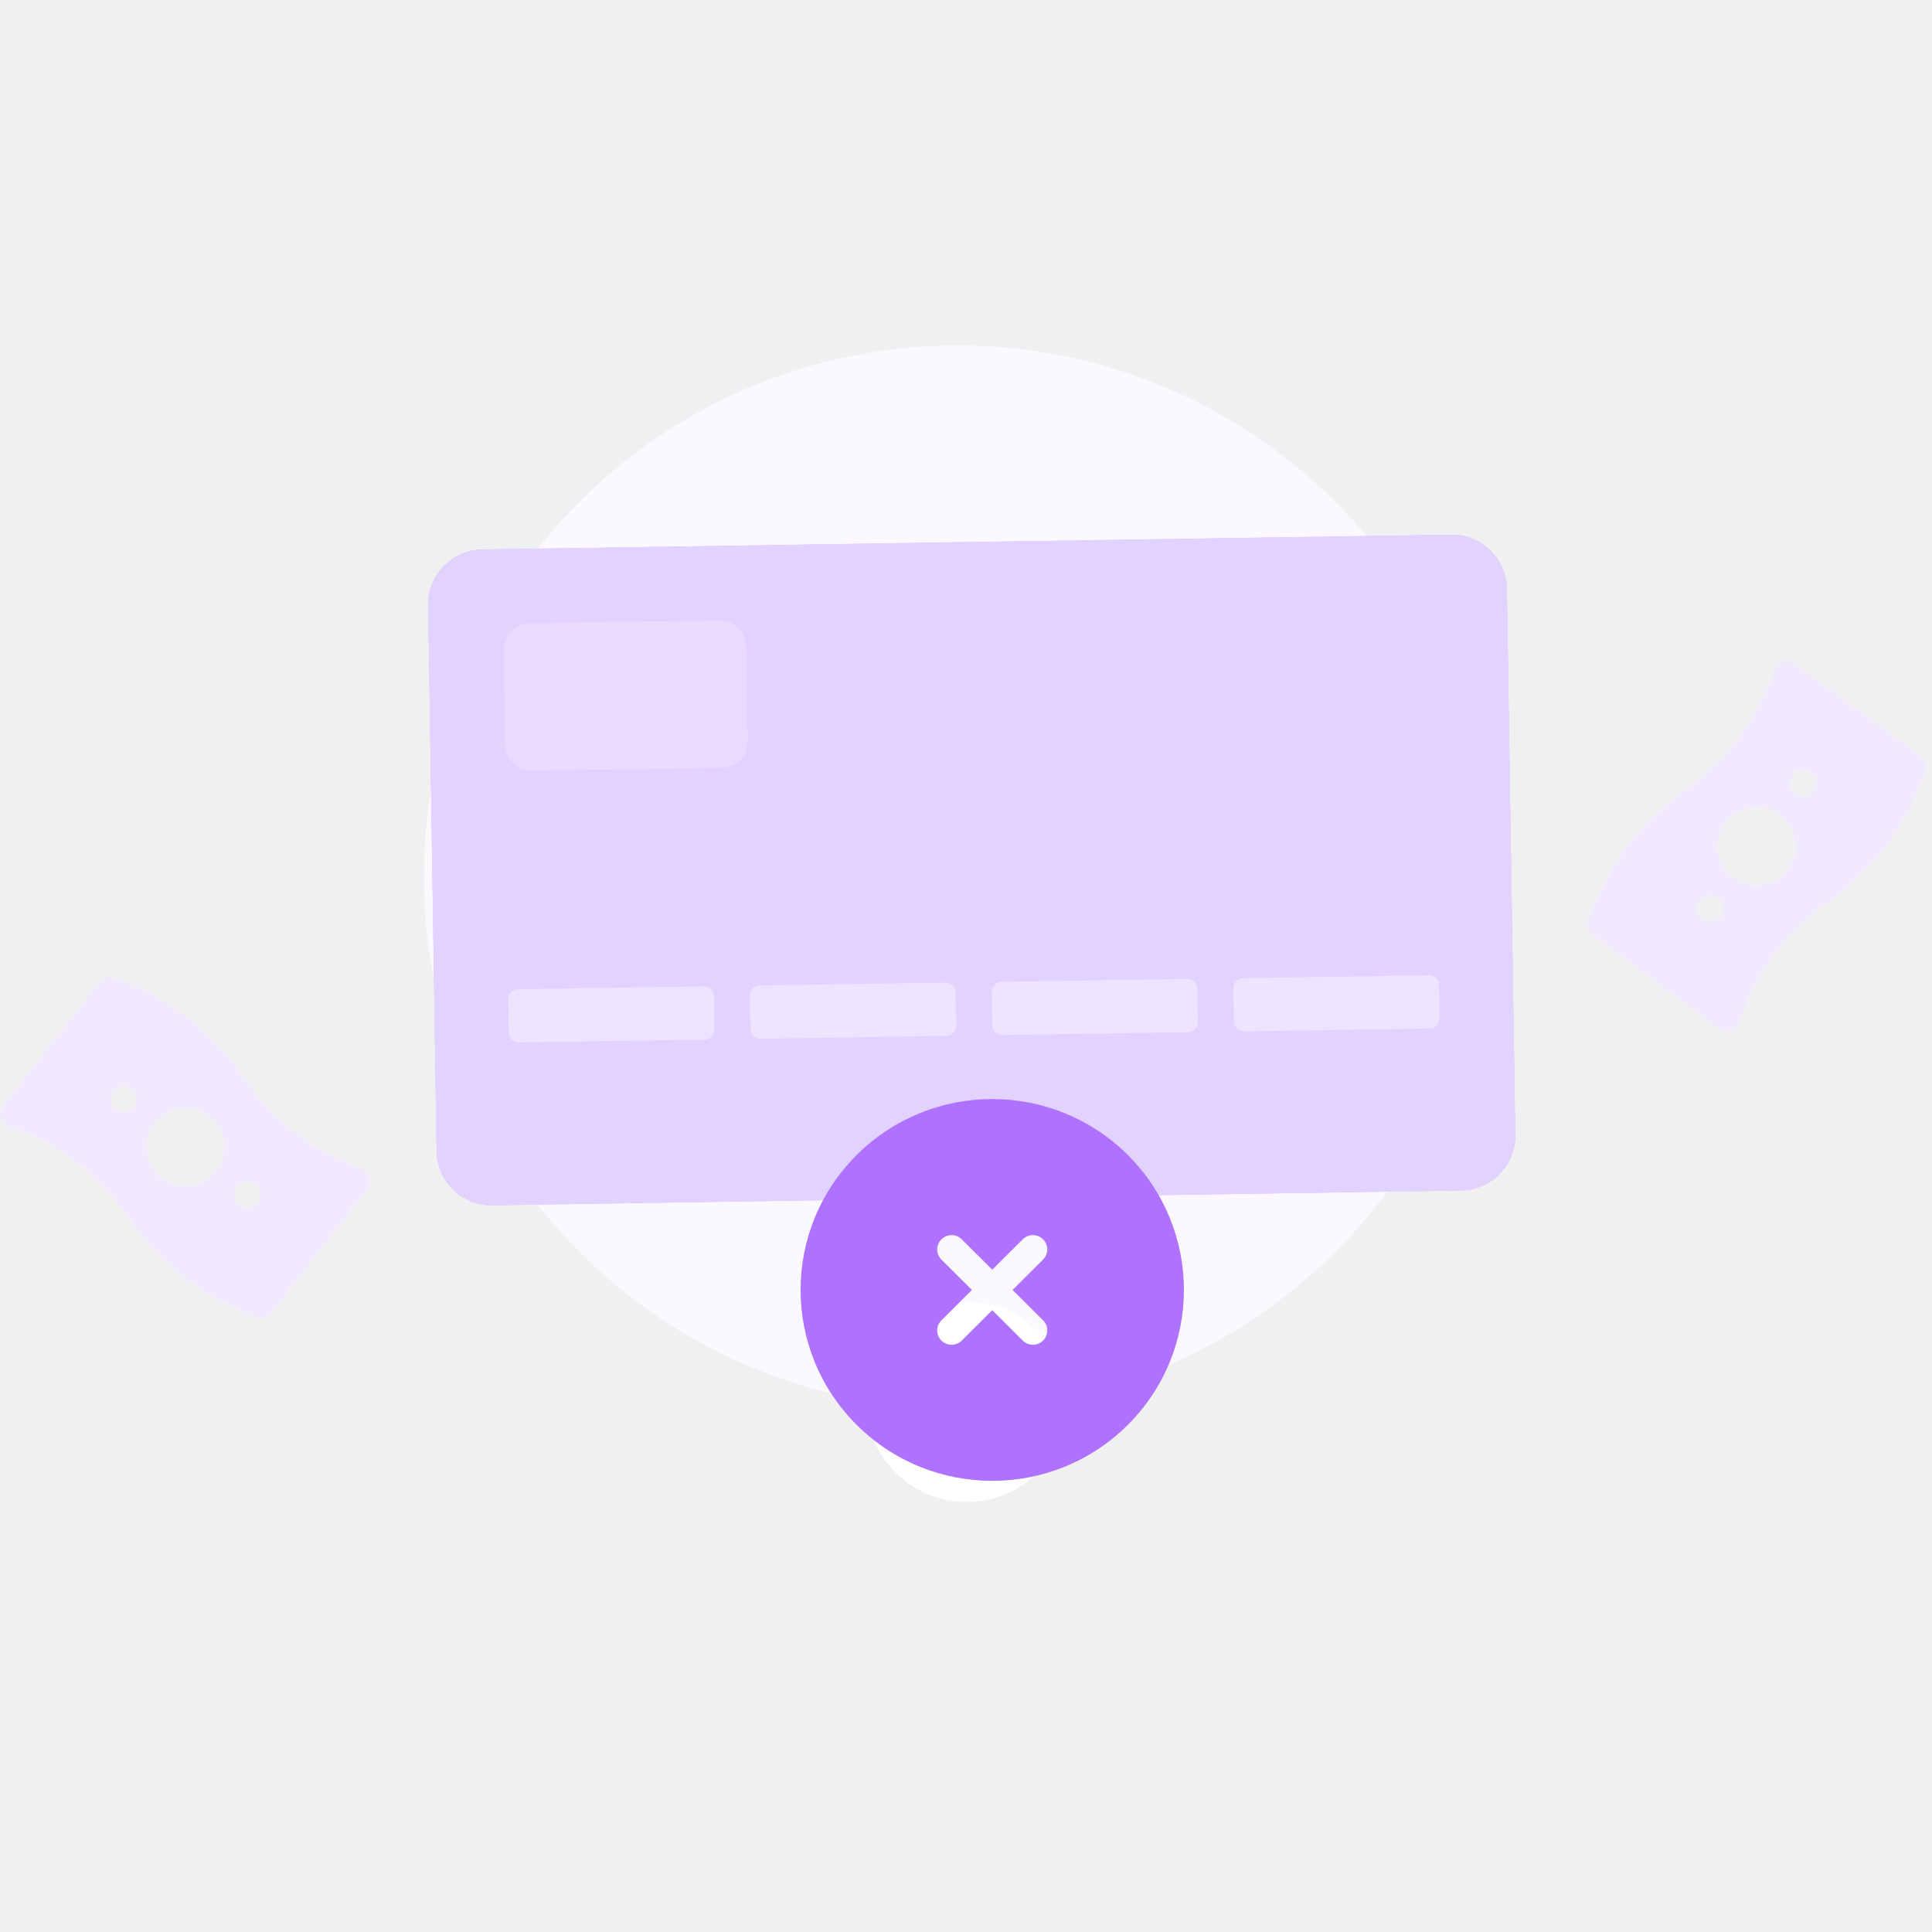
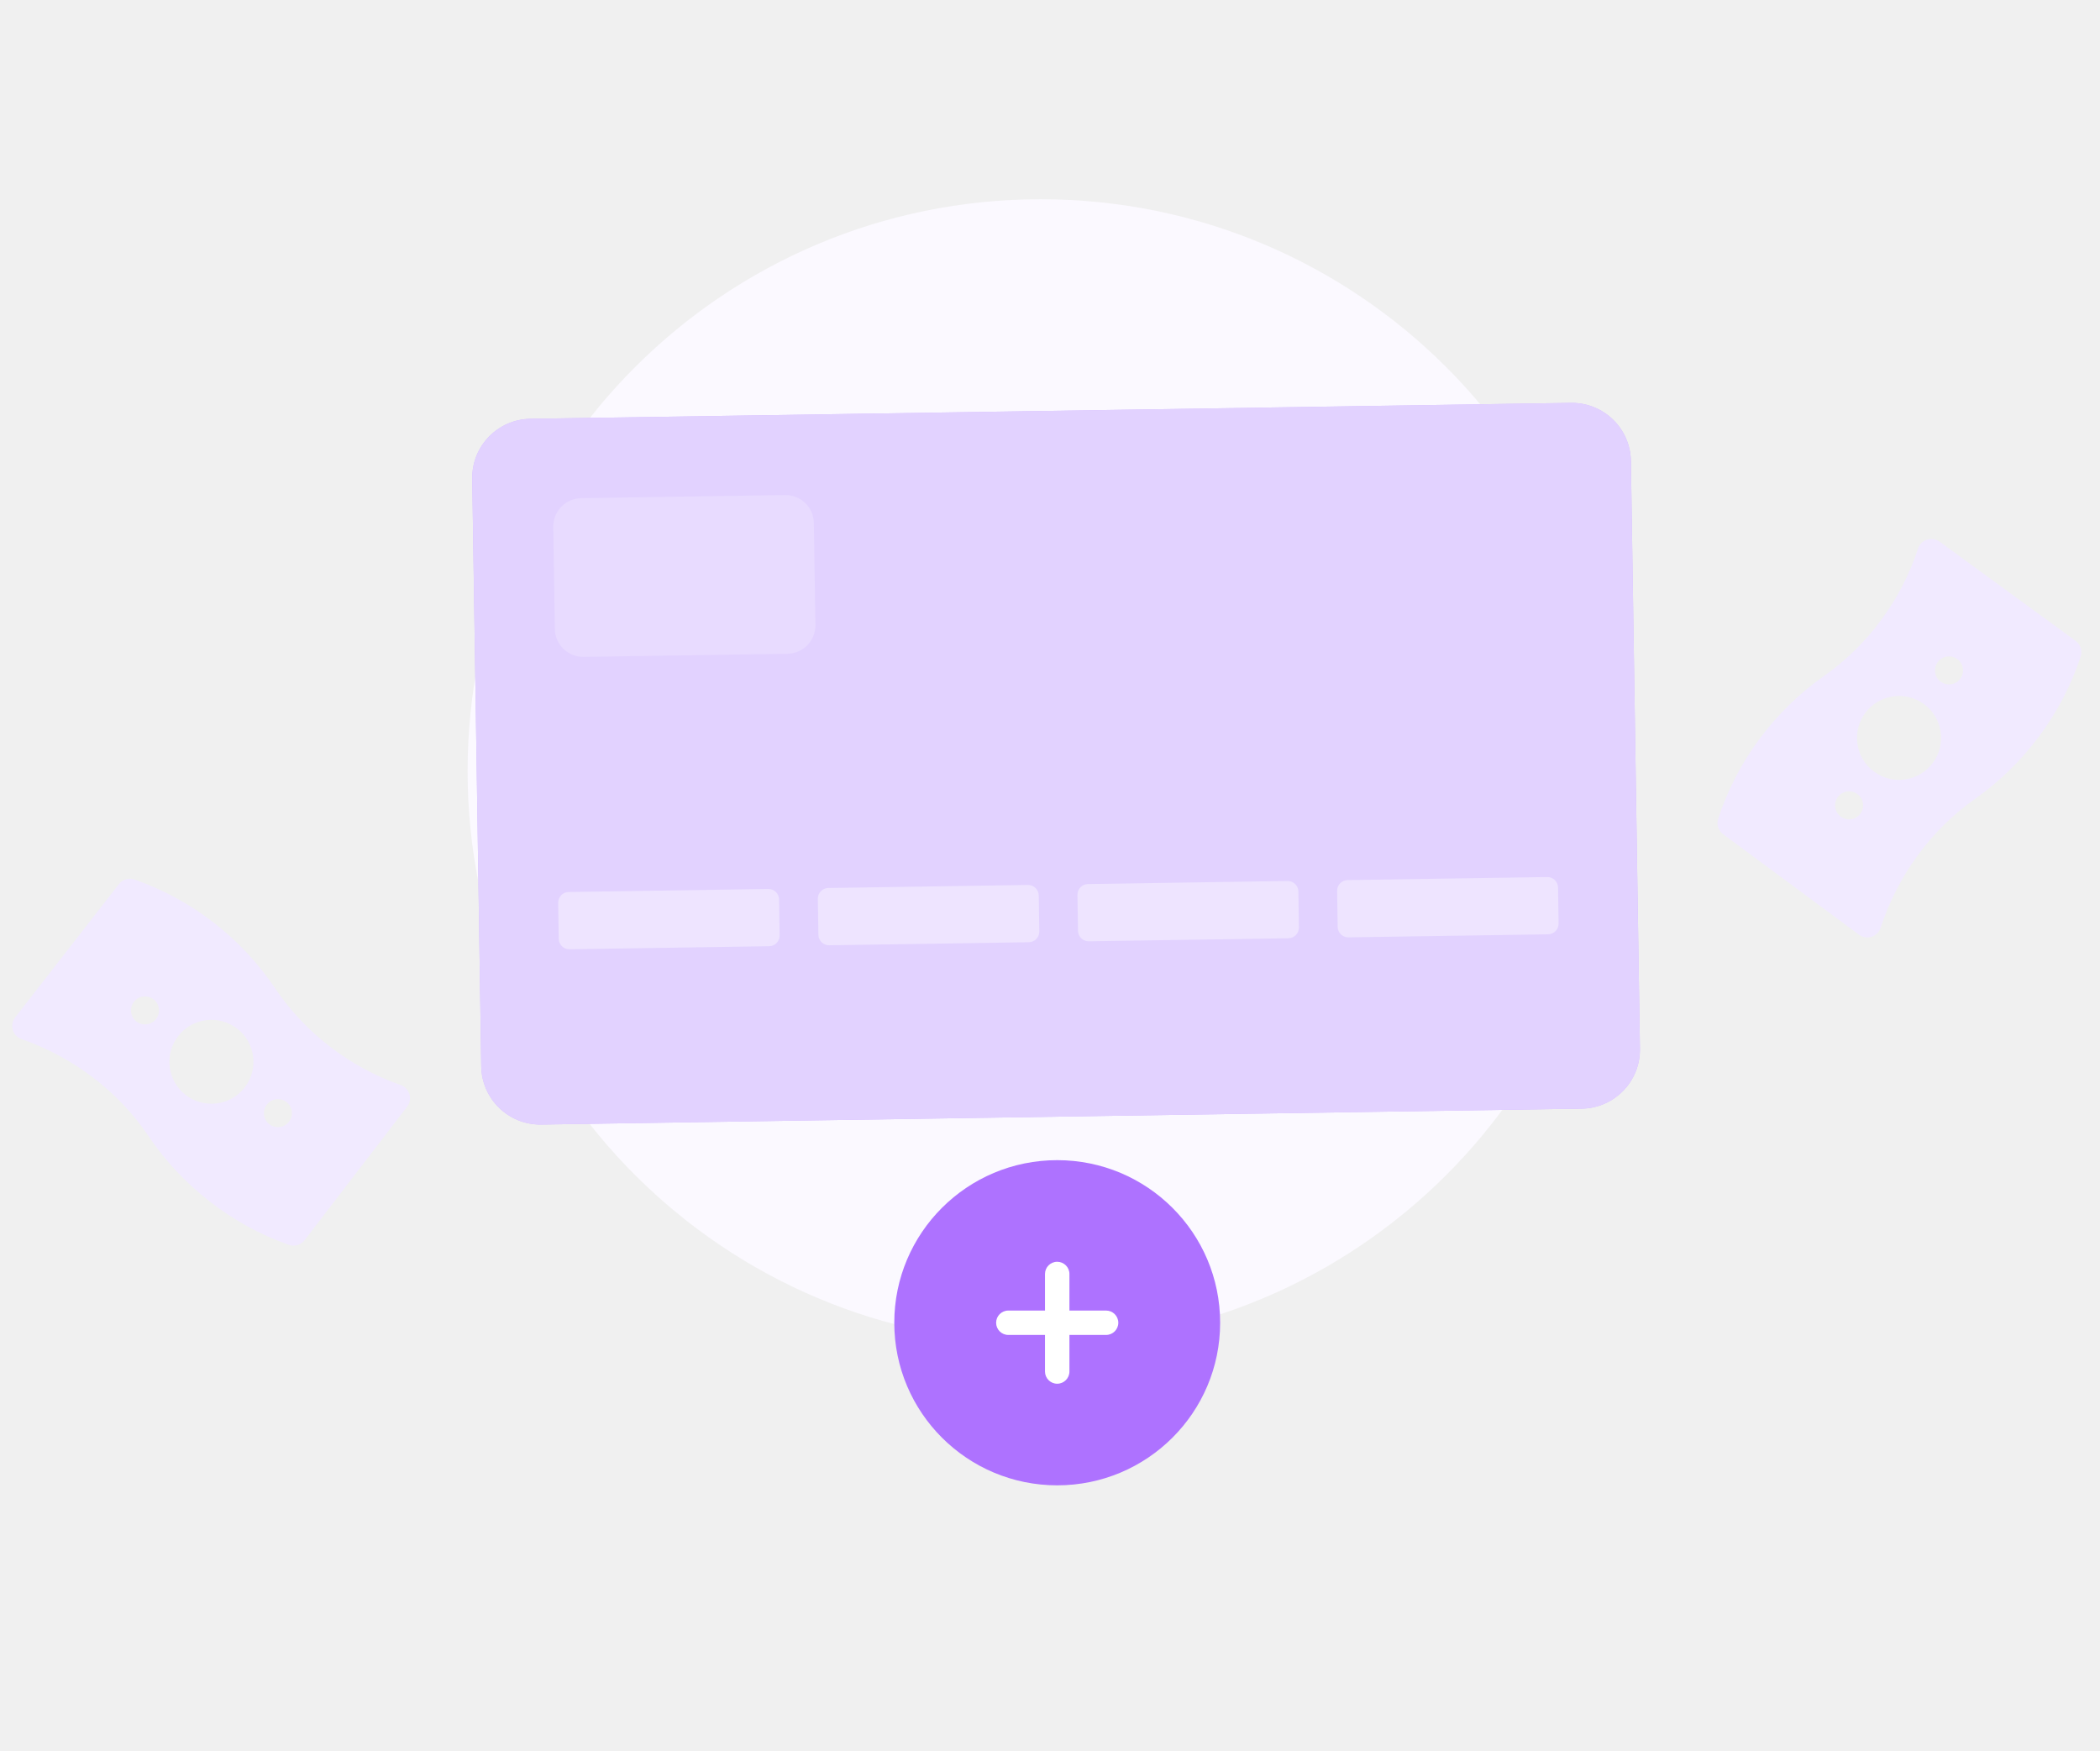
- <svg xmlns="http://www.w3.org/2000/svg" width="120" height="120" viewBox="0 0 120 120" fill="none">
-   <path d="M59.465 87.465C77.765 87.465 92.6 72.689 92.6 54.462C92.6 36.235 77.765 21.459 59.465 21.459C41.165 21.459 26.33 36.235 26.33 54.462C26.33 72.689 41.165 87.465 59.465 87.465Z" fill="#FBF9FF" />
-   <path d="M90.123 33.214L29.965 34.131C28.076 34.16 26.568 35.708 26.597 37.589L27.119 71.508C27.148 73.389 28.702 74.891 30.591 74.862L90.749 73.945C92.638 73.916 94.145 72.367 94.117 70.486L93.595 36.567C93.566 34.686 92.012 33.185 90.123 33.214Z" fill="#D2B8FF" />
-   <path d="M90.123 33.214L29.965 34.131C28.076 34.16 26.568 35.708 26.597 37.589L27.119 71.508C27.148 73.389 28.702 74.891 30.591 74.862L90.749 73.945C92.638 73.916 94.145 72.367 94.117 70.486L93.595 36.567C93.566 34.686 92.012 33.185 90.123 33.214Z" fill="#E2D2FF" />
-   <path opacity="0.2" d="M44.683 38.531L32.904 38.711C31.996 38.725 31.271 39.469 31.285 40.374L31.375 46.26C31.389 47.164 32.136 47.886 33.045 47.873L44.824 47.693C45.732 47.679 46.457 46.934 46.443 46.03L46.353 40.144C46.339 39.24 45.591 38.517 44.683 38.531Z" fill="white" />
-   <path opacity="0.4" d="M43.714 61.266L32.173 61.442C31.832 61.447 31.561 61.726 31.566 62.065L31.598 64.142C31.603 64.481 31.883 64.752 32.224 64.747L43.765 64.571C44.105 64.566 44.377 64.287 44.372 63.947L44.34 61.871C44.335 61.531 44.054 61.261 43.714 61.266Z" fill="white" />
-   <path opacity="0.4" d="M58.733 61.034L47.192 61.21C46.851 61.215 46.579 61.494 46.584 61.833L46.616 63.91C46.622 64.249 46.902 64.52 47.242 64.515L58.783 64.339C59.124 64.334 59.396 64.054 59.391 63.715L59.359 61.638C59.354 61.299 59.073 61.028 58.733 61.034Z" fill="white" />
-   <path opacity="0.4" d="M73.742 60.806L62.201 60.982C61.86 60.987 61.589 61.267 61.594 61.606L61.626 63.683C61.631 64.022 61.911 64.293 62.252 64.287L73.793 64.111C74.133 64.106 74.405 63.827 74.4 63.488L74.368 61.411C74.363 61.072 74.083 60.801 73.742 60.806Z" fill="white" />
-   <path opacity="0.4" d="M88.756 60.579L77.215 60.755C76.875 60.76 76.603 61.039 76.608 61.379L76.64 63.456C76.645 63.795 76.925 64.065 77.266 64.06L88.807 63.884C89.148 63.879 89.419 63.6 89.414 63.261L89.382 61.184C89.377 60.845 89.097 60.574 88.756 60.579Z" fill="white" />
-   <path d="M60.036 93.291C63.48 93.291 66.273 90.51 66.273 87.079C66.273 83.648 63.48 80.867 60.036 80.867C56.591 80.867 53.798 83.648 53.798 87.079C53.798 90.51 56.591 93.291 60.036 93.291Z" fill="white" />
-   <path fill-rule="evenodd" clip-rule="evenodd" d="M53.212 88.505C57.861 93.136 65.399 93.136 70.048 88.505C74.697 83.875 74.697 76.367 70.048 71.737C65.399 67.106 57.861 67.106 53.212 71.737C48.563 76.367 48.563 83.875 53.212 88.505ZM64.786 78.235C65.135 77.887 65.135 77.324 64.786 76.977C64.438 76.63 63.873 76.63 63.524 76.977L61.63 78.864L59.736 76.977C59.387 76.63 58.822 76.63 58.473 76.977C58.124 77.324 58.124 77.887 58.473 78.235L60.367 80.121L58.473 82.008C58.124 82.355 58.124 82.918 58.473 83.265C58.822 83.612 59.387 83.612 59.736 83.265L61.63 81.379L63.524 83.265C63.873 83.612 64.438 83.612 64.786 83.265C65.135 82.918 65.135 82.355 64.786 82.008L62.892 80.121L64.786 78.235Z" fill="#AE72FF" />
-   <path d="M0.17 68.677C0.01 68.883 -0.041 69.151 0.033 69.399C0.107 69.656 0.302 69.85 0.544 69.931C3.499 70.964 6.13 72.928 7.873 75.518C9.81 78.395 12.714 80.659 15.997 81.804C16.324 81.921 16.691 81.812 16.905 81.536L22.831 73.833C22.99 73.627 23.041 73.359 22.967 73.111C22.893 72.862 22.706 72.665 22.456 72.579C19.501 71.546 16.913 69.554 15.174 66.961C13.233 64.084 10.36 61.867 7.074 60.721C6.742 60.605 6.38 60.713 6.165 60.989L0.17 68.677ZM15.86 73.565C16.215 73.837 16.277 74.346 16.005 74.699C15.732 75.052 15.221 75.114 14.866 74.843C14.512 74.571 14.449 74.062 14.722 73.709C14.995 73.356 15.506 73.293 15.86 73.565ZM13.007 69.325C14.067 70.145 14.262 71.667 13.44 72.723C12.621 73.779 11.089 73.973 10.029 73.154C8.972 72.338 8.769 70.82 9.596 69.756C10.415 68.7 11.947 68.506 13.007 69.325ZM8.173 67.636C8.528 67.908 8.59 68.417 8.317 68.77C8.044 69.123 7.534 69.186 7.179 68.914C6.824 68.642 6.762 68.133 7.035 67.78C7.308 67.427 7.818 67.365 8.173 67.636Z" fill="#F1EAFF" />
-   <path d="M106.784 63.906C106.994 64.061 107.264 64.105 107.512 64.026C107.768 63.946 107.958 63.748 108.035 63.505C109.004 60.54 110.916 57.875 113.476 56.081C116.32 54.087 118.527 51.143 119.602 47.849C119.711 47.52 119.594 47.158 119.312 46.951L111.446 41.225C111.236 41.071 110.966 41.026 110.718 41.106C110.47 41.185 110.276 41.376 110.195 41.626C109.226 44.592 107.285 47.215 104.721 49.005C101.877 51.003 99.717 53.914 98.642 57.212C98.533 57.545 98.65 57.904 98.932 58.111L106.784 63.906ZM111.335 48.172C111.6 47.812 112.109 47.739 112.47 48.002C112.83 48.266 112.905 48.773 112.64 49.133C112.375 49.492 111.866 49.566 111.505 49.302C111.144 49.038 111.07 48.531 111.335 48.172ZM107.144 51.109C107.942 50.035 109.466 49.806 110.544 50.602C111.623 51.393 111.852 52.914 111.054 53.988C110.26 55.059 108.741 55.295 107.654 54.496C106.575 53.705 106.346 52.184 107.144 51.109ZM105.558 55.961C105.823 55.602 106.332 55.528 106.693 55.792C107.054 56.055 107.128 56.562 106.863 56.922C106.598 57.281 106.089 57.355 105.728 57.091C105.367 56.827 105.294 56.32 105.558 55.961Z" fill="#F1EAFF" />
+ <svg xmlns="http://www.w3.org/2000/svg" width="120" height="100" viewBox="0 0 120 100" fill="none">
+   <path d="M59.465 76.72C77.55 76.72 92.211 62.093 92.211 44.051C92.211 26.009 77.55 11.383 59.465 11.383C41.38 11.383 26.72 26.009 26.72 44.051C26.72 62.093 41.38 76.72 59.465 76.72Z" fill="#FBF9FF" />
+   <path d="M89.763 23.017L30.312 23.926C28.446 23.954 26.956 25.487 26.985 27.349L27.5 60.924C27.529 62.786 29.065 64.273 30.931 64.244L90.382 63.336C92.249 63.307 93.738 61.775 93.71 59.913L93.194 26.337C93.166 24.475 91.63 22.989 89.763 23.017Z" fill="#D2B8FF" />
+   <path d="M89.763 23.017L30.312 23.926C28.446 23.954 26.956 25.487 26.985 27.349L27.5 60.924C27.529 62.786 29.065 64.273 30.931 64.244L90.382 63.336C92.249 63.307 93.738 61.775 93.71 59.913L93.194 26.337C93.166 24.475 91.63 22.989 89.763 23.017Z" fill="#E2D2FF" />
+   <path opacity="0.2" d="M44.856 28.281L33.216 28.459C32.318 28.472 31.602 29.209 31.615 30.105L31.705 35.931C31.719 36.826 32.457 37.541 33.355 37.527L44.996 37.349C45.893 37.336 46.61 36.599 46.596 35.703L46.506 29.877C46.493 28.982 45.754 28.267 44.856 28.281Z" fill="white" />
+   <path opacity="0.4" d="M43.901 50.785L32.495 50.959C32.159 50.964 31.89 51.241 31.895 51.576L31.927 53.632C31.932 53.968 32.209 54.236 32.545 54.231L43.951 54.056C44.287 54.051 44.556 53.775 44.551 53.439L44.519 51.383C44.514 51.048 44.237 50.78 43.901 50.785Z" fill="white" />
+   <path opacity="0.4" d="M58.739 50.556L47.333 50.73C46.997 50.735 46.728 51.012 46.733 51.347L46.765 53.403C46.77 53.739 47.047 54.007 47.383 54.002L58.789 53.828C59.125 53.822 59.394 53.546 59.389 53.21L59.357 51.154C59.352 50.819 59.075 50.551 58.739 50.556Z" fill="white" />
+   <path opacity="0.4" d="M73.574 50.329L62.169 50.504C61.832 50.509 61.563 50.785 61.568 51.121L61.6 53.177C61.605 53.513 61.882 53.781 62.219 53.775L73.624 53.601C73.96 53.596 74.229 53.32 74.224 52.984L74.193 50.928C74.187 50.592 73.91 50.324 73.574 50.329Z" fill="white" />
+   <path opacity="0.4" d="M88.412 50.104L77.007 50.278C76.67 50.283 76.401 50.56 76.407 50.895L76.438 52.951C76.443 53.287 76.72 53.555 77.057 53.55L88.462 53.376C88.799 53.37 89.067 53.094 89.062 52.758L89.031 50.703C89.025 50.367 88.748 50.099 88.412 50.104Z" fill="white" />
+   <path d="M60.027 82.485C63.431 82.485 66.191 79.732 66.191 76.335C66.191 72.939 63.431 70.186 60.027 70.186C56.622 70.186 53.863 72.939 53.863 76.335C53.863 79.732 56.622 82.485 60.027 82.485Z" fill="white" />
+   <path fill-rule="evenodd" clip-rule="evenodd" d="M60.412 84.855C65.554 84.855 69.722 80.696 69.722 75.567C69.722 70.437 65.554 66.278 60.412 66.278C55.27 66.278 51.102 70.437 51.102 75.567C51.102 80.696 55.27 84.855 60.412 84.855ZM61.11 72.78C61.11 72.395 60.797 72.083 60.412 72.083C60.026 72.083 59.714 72.395 59.714 72.78V74.87H57.619C57.233 74.87 56.921 75.182 56.921 75.567C56.921 75.951 57.233 76.263 57.619 76.263H59.714V78.353C59.714 78.738 60.026 79.05 60.412 79.05C60.797 79.05 61.11 78.738 61.11 78.353V76.263H63.205C63.59 76.263 63.903 75.951 63.903 75.567C63.903 75.182 63.59 74.87 63.205 74.87H61.11V72.78Z" fill="#AE72FF" />
+   <path d="M0.867 58.122C0.709 58.325 0.659 58.591 0.732 58.837C0.805 59.09 0.998 59.282 1.237 59.363C4.157 60.385 6.757 62.33 8.479 64.894C10.394 67.742 13.264 69.982 16.508 71.116C16.831 71.231 17.194 71.124 17.405 70.851L23.261 63.226C23.419 63.022 23.469 62.757 23.396 62.511C23.323 62.265 23.138 62.069 22.891 61.984C19.971 60.962 17.413 58.99 15.695 56.423C13.777 53.575 10.937 51.38 7.69 50.247C7.362 50.131 7.004 50.239 6.792 50.512L0.867 58.122ZM16.373 62.96C16.724 63.229 16.785 63.733 16.516 64.083C16.246 64.432 15.741 64.494 15.391 64.225C15.04 63.956 14.978 63.452 15.248 63.103C15.518 62.753 16.022 62.691 16.373 62.96ZM13.553 58.764C14.601 59.575 14.793 61.081 13.981 62.127C13.172 63.172 11.658 63.364 10.61 62.553C9.566 61.746 9.365 60.243 10.182 59.19C10.991 58.145 12.505 57.953 13.553 58.764ZM8.776 57.092C9.127 57.361 9.188 57.864 8.919 58.214C8.649 58.564 8.144 58.625 7.794 58.356C7.443 58.087 7.381 57.584 7.651 57.234C7.921 56.884 8.425 56.822 8.776 57.092Z" fill="#F1EAFF" />
+   <path d="M106.229 53.398C106.437 53.551 106.704 53.595 106.949 53.517C107.201 53.438 107.39 53.241 107.465 53.001C108.423 50.066 110.313 47.428 112.843 45.652C115.653 43.678 117.834 40.764 118.896 37.503C119.004 37.178 118.888 36.819 118.61 36.614L110.836 30.947C110.628 30.794 110.361 30.75 110.117 30.828C109.872 30.907 109.68 31.096 109.6 31.344C108.642 34.279 106.724 36.876 104.191 38.647C101.38 40.626 99.246 43.507 98.183 46.772C98.075 47.101 98.191 47.456 98.469 47.661L106.229 53.398ZM110.727 37.823C110.988 37.467 111.491 37.394 111.848 37.655C112.204 37.916 112.278 38.418 112.016 38.774C111.754 39.13 111.251 39.203 110.895 38.942C110.538 38.681 110.465 38.179 110.727 37.823ZM106.585 40.731C107.374 39.667 108.879 39.441 109.945 40.228C111.011 41.011 111.238 42.517 110.449 43.58C109.664 44.64 108.163 44.874 107.089 44.083C106.023 43.3 105.796 41.794 106.585 40.731ZM105.018 45.533C105.279 45.177 105.783 45.105 106.139 45.366C106.496 45.627 106.569 46.129 106.307 46.484C106.046 46.84 105.542 46.913 105.186 46.652C104.829 46.391 104.756 45.889 105.018 45.533Z" fill="#F1EAFF" />
</svg>
